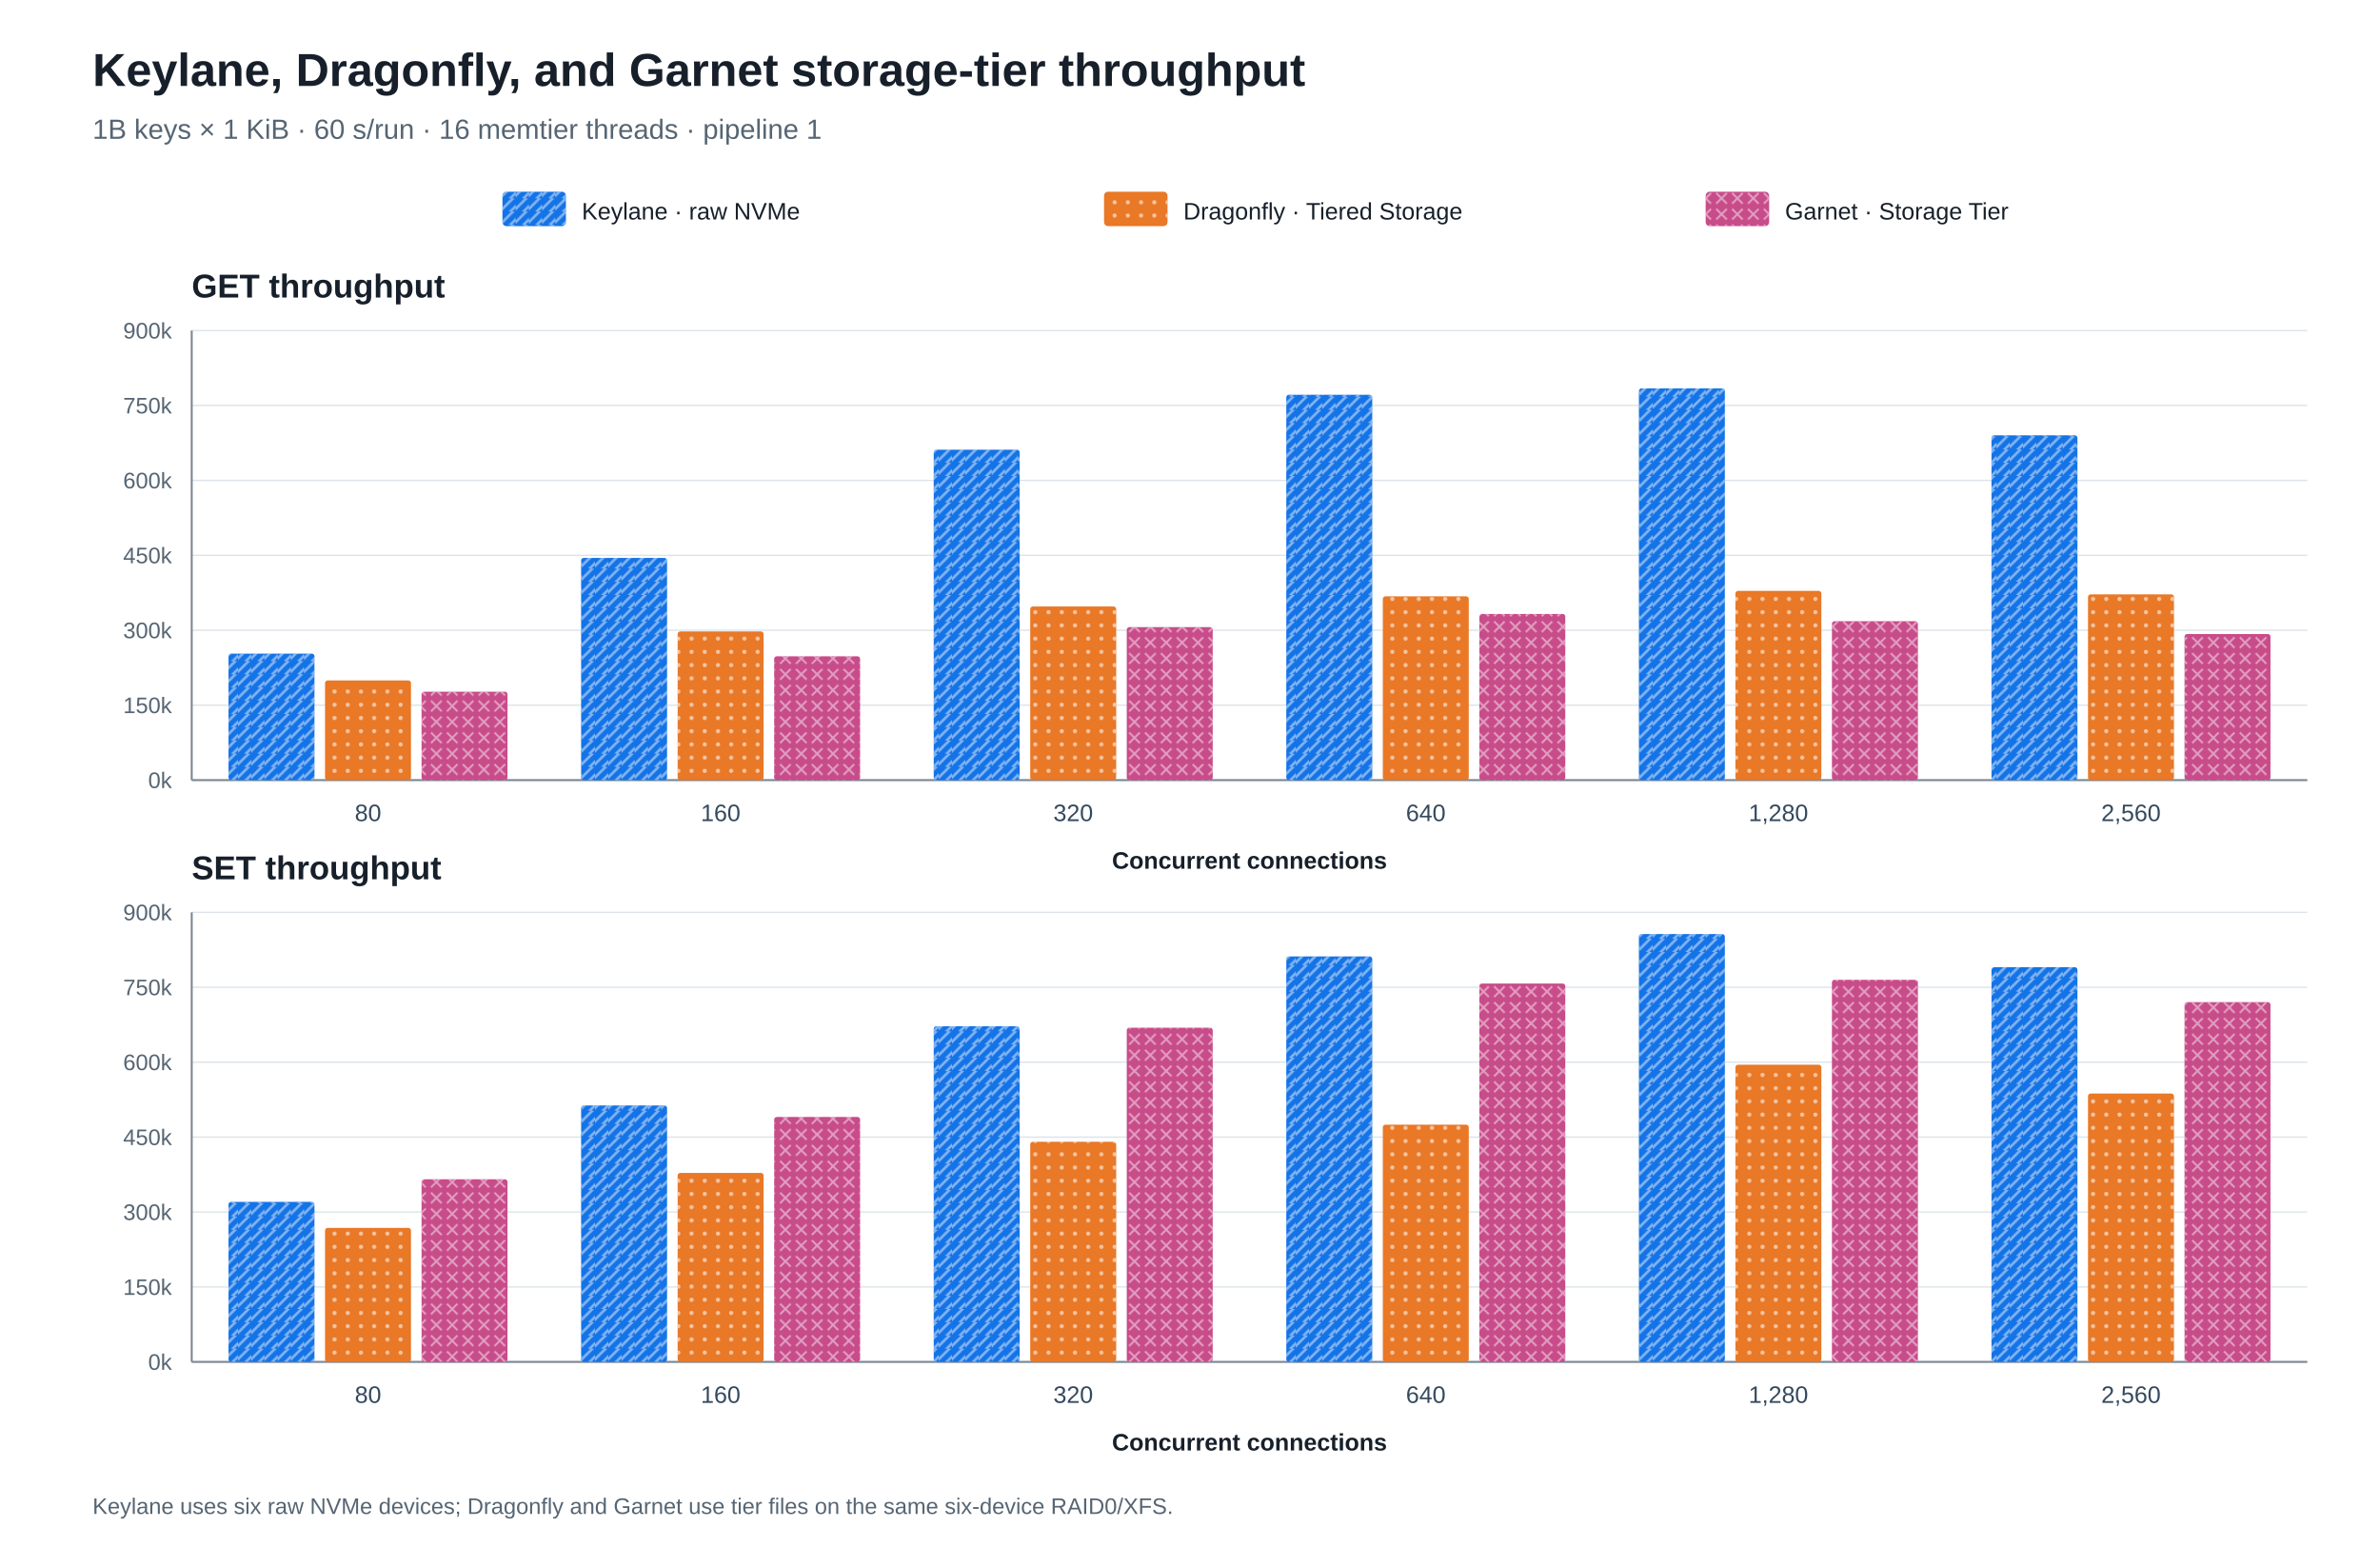
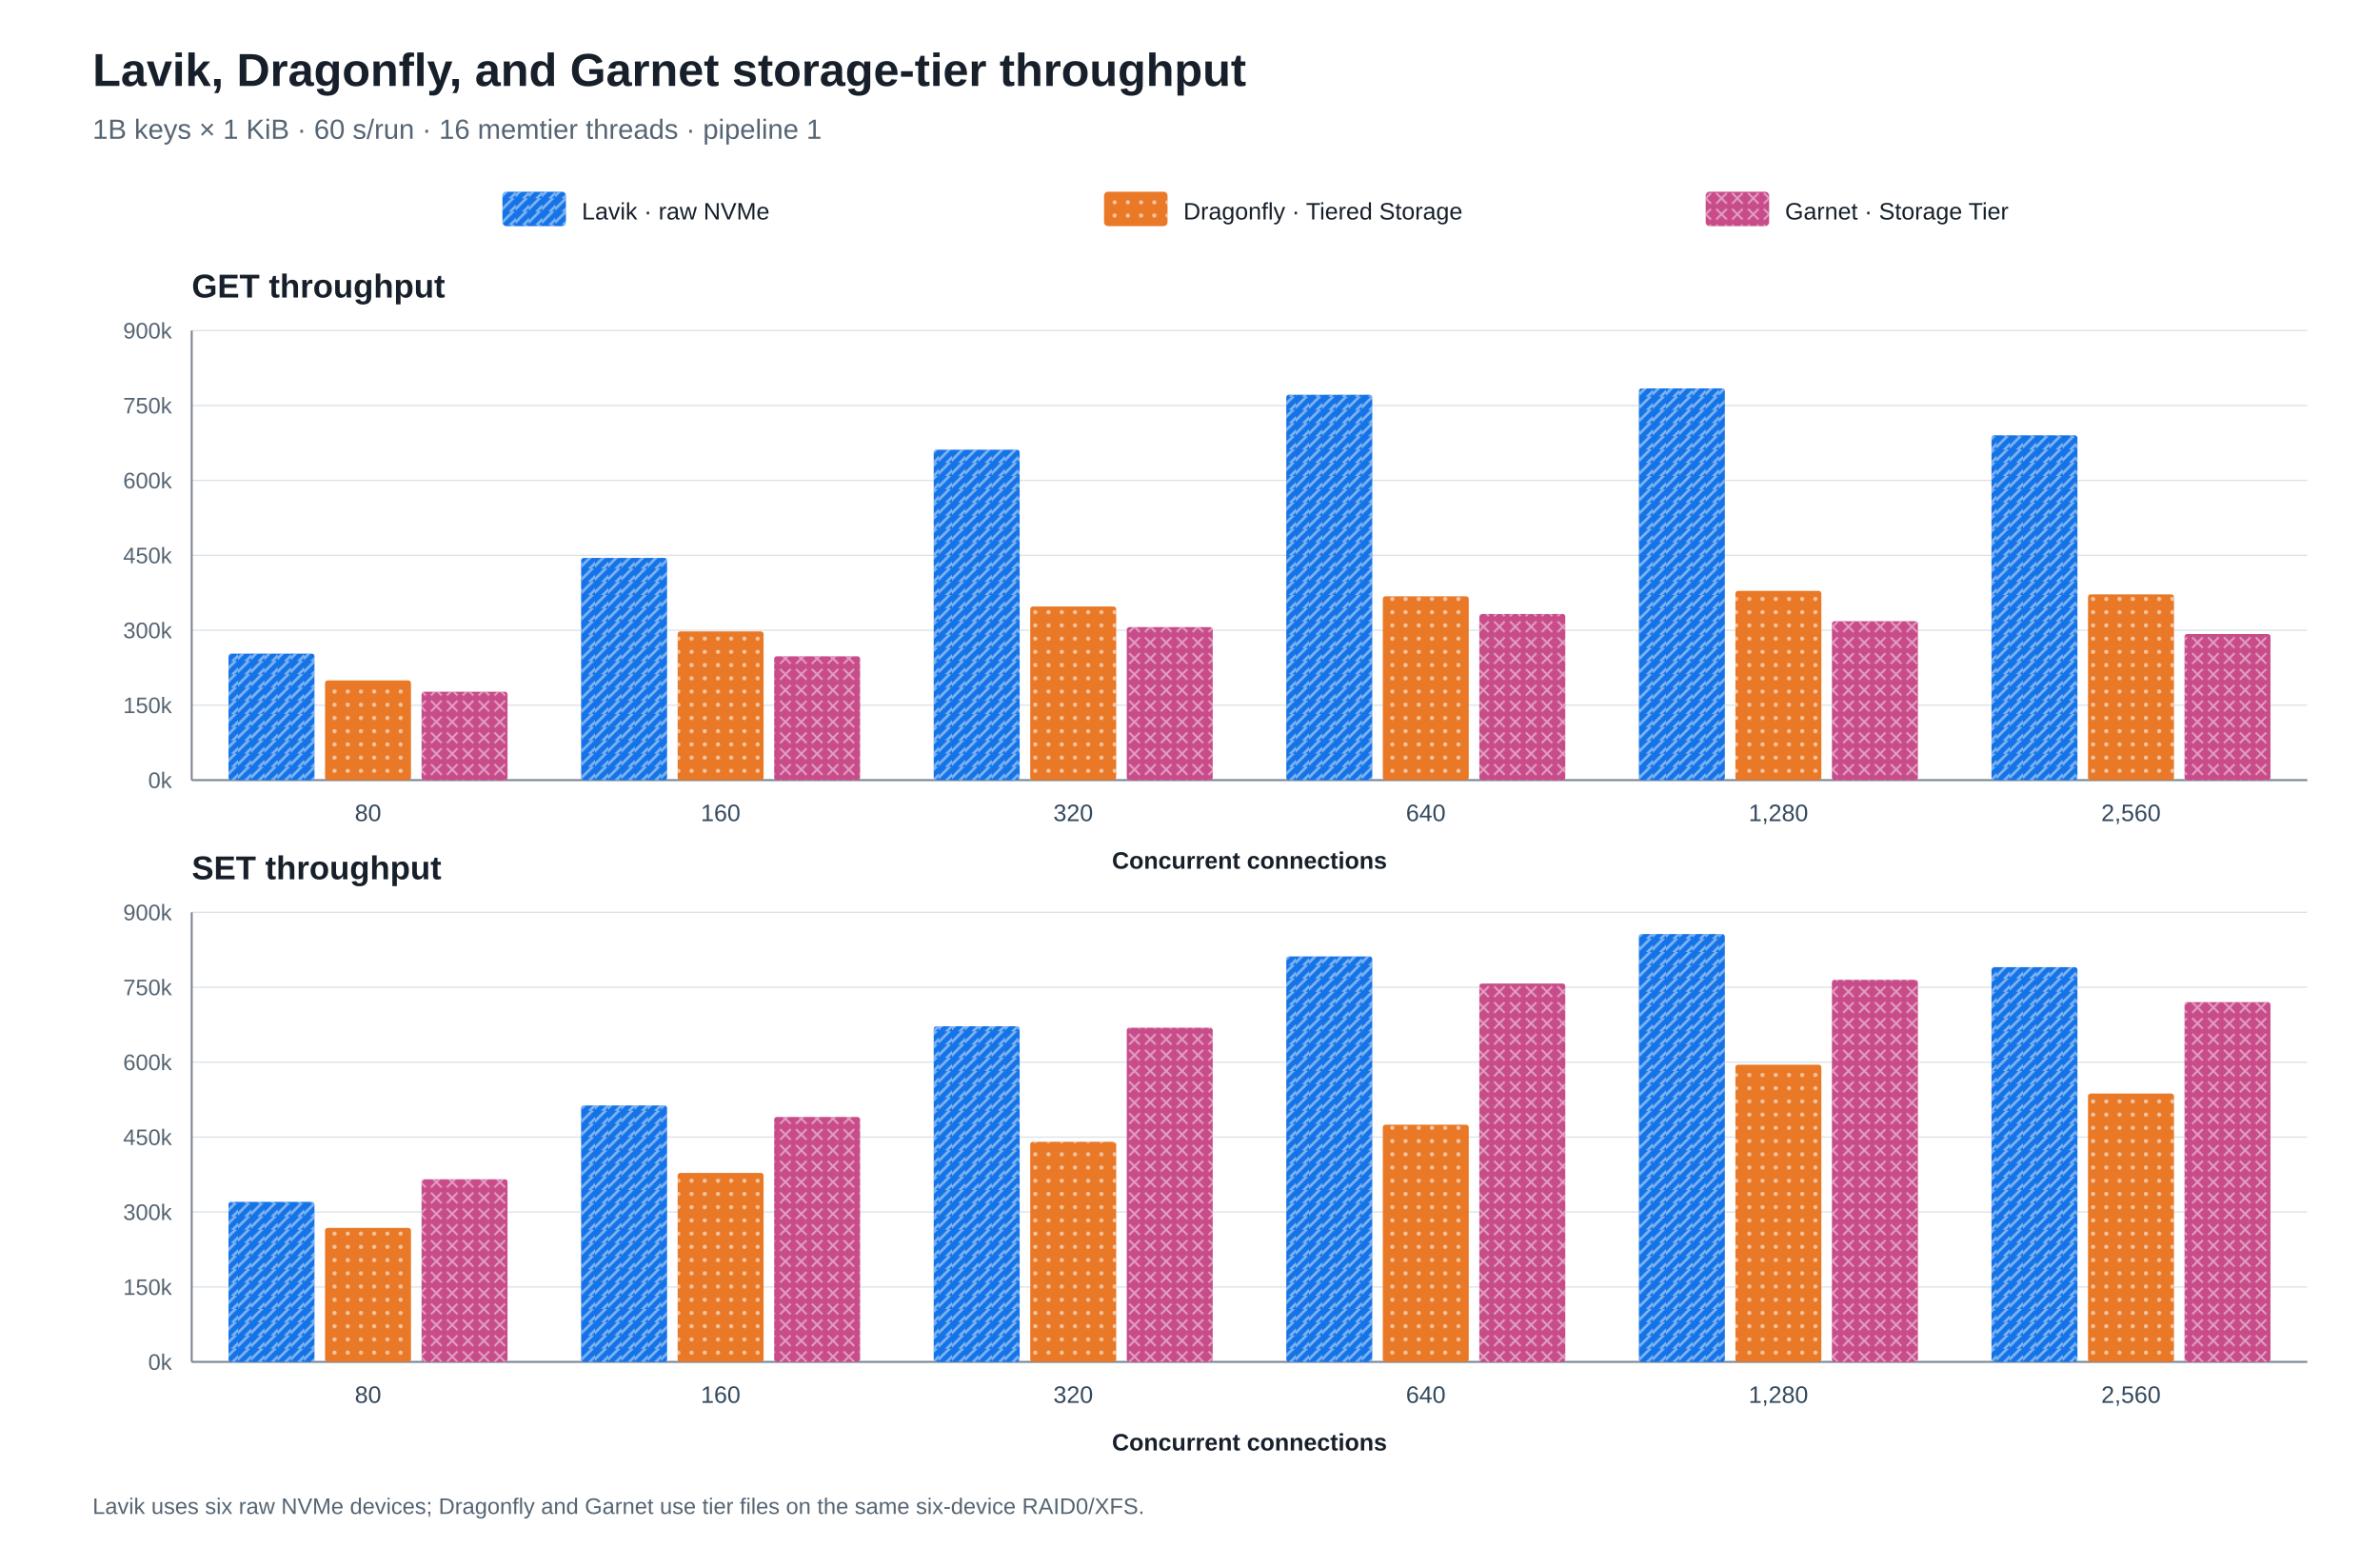
<svg xmlns="http://www.w3.org/2000/svg" width="1800" height="1170" viewBox="0 0 1800 1170">
  <rect width="100%" height="100%" fill="#FFFFFF" />
  <defs>
    <pattern id="diag" width="10" height="10" patternUnits="userSpaceOnUse">
      <path d="M-2,10 L10,-2 M4,12 L12,4" stroke="#FFFFFF" stroke-width="2" opacity="0.45" />
    </pattern>
    <pattern id="dots" width="10" height="10" patternUnits="userSpaceOnUse">
      <circle cx="3" cy="3" r="1.6" fill="#FFFFFF" opacity="0.55" />
    </pattern>
    <pattern id="cross" width="12" height="12" patternUnits="userSpaceOnUse">
      <path d="M2,2 L10,10 M10,2 L2,10" stroke="#FFFFFF" stroke-width="1.5" opacity="0.45" />
    </pattern>
  </defs>
-   <text x="70" y="65" font-family="Arial, sans-serif" font-size="35" font-weight="700" text-anchor="start" fill="#17202A">Keylane, Dragonfly, and Garnet storage-tier throughput</text>
+   <text x="70" y="65" font-family="Arial, sans-serif" font-size="35" font-weight="700" text-anchor="start" fill="#17202A">Lavik, Dragonfly, and Garnet storage-tier throughput</text>
  <text x="70" y="105" font-family="Arial, sans-serif" font-size="21" font-weight="400" text-anchor="start" fill="#566573">1B keys × 1 KiB · 60 s/run · 16 memtier threads · pipeline 1</text>
  <rect x="380" y="145" width="48" height="26" rx="3" fill="#1473E6" />
  <rect x="380" y="145" width="48" height="26" rx="3" fill="url(#diag)" />
-   <text x="440" y="166" font-family="Arial, sans-serif" font-size="18" font-weight="400" text-anchor="start" fill="#17202A">Keylane · raw NVMe</text>
+   <text x="440" y="166" font-family="Arial, sans-serif" font-size="18" font-weight="400" text-anchor="start" fill="#17202A">Lavik · raw NVMe</text>
  <rect x="835" y="145" width="48" height="26" rx="3" fill="#E97827" />
  <rect x="835" y="145" width="48" height="26" rx="3" fill="url(#dots)" />
  <text x="895" y="166" font-family="Arial, sans-serif" font-size="18" font-weight="400" text-anchor="start" fill="#17202A">Dragonfly · Tiered Storage</text>
  <rect x="1290" y="145" width="48" height="26" rx="3" fill="#C84C8A" />
  <rect x="1290" y="145" width="48" height="26" rx="3" fill="url(#cross)" />
  <text x="1350" y="166" font-family="Arial, sans-serif" font-size="18" font-weight="400" text-anchor="start" fill="#17202A">Garnet · Storage Tier</text>
  <text x="145" y="225" font-family="Arial, sans-serif" font-size="25" font-weight="700" text-anchor="start" fill="#17202A">GET throughput</text>
  <line x1="145" y1="590.00" x2="1745" y2="590.00" stroke="#DDE3E8" />
  <text x="130" y="596.0" font-family="Arial, sans-serif" font-size="17" font-weight="400" text-anchor="end" fill="#566573">0k</text>
  <line x1="145" y1="533.33" x2="1745" y2="533.33" stroke="#DDE3E8" />
  <text x="130" y="539.333" font-family="Arial, sans-serif" font-size="17" font-weight="400" text-anchor="end" fill="#566573">150k</text>
  <line x1="145" y1="476.67" x2="1745" y2="476.67" stroke="#DDE3E8" />
  <text x="130" y="482.667" font-family="Arial, sans-serif" font-size="17" font-weight="400" text-anchor="end" fill="#566573">300k</text>
  <line x1="145" y1="420.00" x2="1745" y2="420.00" stroke="#DDE3E8" />
  <text x="130" y="426.0" font-family="Arial, sans-serif" font-size="17" font-weight="400" text-anchor="end" fill="#566573">450k</text>
  <line x1="145" y1="363.33" x2="1745" y2="363.33" stroke="#DDE3E8" />
  <text x="130" y="369.333" font-family="Arial, sans-serif" font-size="17" font-weight="400" text-anchor="end" fill="#566573">600k</text>
  <line x1="145" y1="306.67" x2="1745" y2="306.67" stroke="#DDE3E8" />
  <text x="130" y="312.667" font-family="Arial, sans-serif" font-size="17" font-weight="400" text-anchor="end" fill="#566573">750k</text>
  <line x1="145" y1="250.00" x2="1745" y2="250.00" stroke="#DDE3E8" />
  <text x="130" y="256.0" font-family="Arial, sans-serif" font-size="17" font-weight="400" text-anchor="end" fill="#566573">900k</text>
  <line x1="145" y1="250" x2="145" y2="590" stroke="#7B8794" stroke-width="1.5" />
  <line x1="145" y1="590" x2="1745" y2="590" stroke="#7B8794" stroke-width="1.5" />
  <rect x="172.83" y="494.33" width="65" height="95.67" rx="2" fill="#1473E6" />
  <rect x="172.83" y="494.33" width="65" height="95.67" rx="2" fill="url(#diag)" />
  <rect x="245.83" y="514.62" width="65" height="75.38" rx="2" fill="#E97827" />
  <rect x="245.83" y="514.62" width="65" height="75.38" rx="2" fill="url(#dots)" />
  <rect x="318.83" y="523.13" width="65" height="66.87" rx="2" fill="#C84C8A" />
  <rect x="318.83" y="523.13" width="65" height="66.87" rx="2" fill="url(#cross)" />
  <text x="278.333" y="621" font-family="Arial, sans-serif" font-size="18" font-weight="400" text-anchor="middle" fill="#34495E">80</text>
  <rect x="439.50" y="421.96" width="65" height="168.04" rx="2" fill="#1473E6" />
  <rect x="439.50" y="421.96" width="65" height="168.04" rx="2" fill="url(#diag)" />
  <rect x="512.50" y="477.57" width="65" height="112.43" rx="2" fill="#E97827" />
  <rect x="512.50" y="477.57" width="65" height="112.43" rx="2" fill="url(#dots)" />
  <rect x="585.50" y="496.36" width="65" height="93.64" rx="2" fill="#C84C8A" />
  <rect x="585.50" y="496.36" width="65" height="93.64" rx="2" fill="url(#cross)" />
  <text x="545.0" y="621" font-family="Arial, sans-serif" font-size="18" font-weight="400" text-anchor="middle" fill="#34495E">160</text>
  <rect x="706.17" y="340.14" width="65" height="249.86" rx="2" fill="#1473E6" />
  <rect x="706.17" y="340.14" width="65" height="249.86" rx="2" fill="url(#diag)" />
  <rect x="779.17" y="458.69" width="65" height="131.31" rx="2" fill="#E97827" />
  <rect x="779.17" y="458.69" width="65" height="131.31" rx="2" fill="url(#dots)" />
  <rect x="852.17" y="474.30" width="65" height="115.70" rx="2" fill="#C84C8A" />
  <rect x="852.17" y="474.30" width="65" height="115.70" rx="2" fill="url(#cross)" />
  <text x="811.667" y="621" font-family="Arial, sans-serif" font-size="18" font-weight="400" text-anchor="middle" fill="#34495E">320</text>
  <rect x="972.83" y="298.55" width="65" height="291.45" rx="2" fill="#1473E6" />
  <rect x="972.83" y="298.55" width="65" height="291.45" rx="2" fill="url(#diag)" />
  <rect x="1045.83" y="450.99" width="65" height="139.01" rx="2" fill="#E97827" />
  <rect x="1045.83" y="450.99" width="65" height="139.01" rx="2" fill="url(#dots)" />
  <rect x="1118.83" y="464.33" width="65" height="125.67" rx="2" fill="#C84C8A" />
  <rect x="1118.83" y="464.33" width="65" height="125.67" rx="2" fill="url(#cross)" />
  <text x="1078.333" y="621" font-family="Arial, sans-serif" font-size="18" font-weight="400" text-anchor="middle" fill="#34495E">640</text>
  <rect x="1239.50" y="293.75" width="65" height="296.25" rx="2" fill="#1473E6" />
  <rect x="1239.50" y="293.75" width="65" height="296.25" rx="2" fill="url(#diag)" />
  <rect x="1312.50" y="446.88" width="65" height="143.12" rx="2" fill="#E97827" />
  <rect x="1312.50" y="446.88" width="65" height="143.12" rx="2" fill="url(#dots)" />
  <rect x="1385.50" y="469.80" width="65" height="120.20" rx="2" fill="#C84C8A" />
  <rect x="1385.50" y="469.80" width="65" height="120.20" rx="2" fill="url(#cross)" />
  <text x="1345.0" y="621" font-family="Arial, sans-serif" font-size="18" font-weight="400" text-anchor="middle" fill="#34495E">1,280</text>
  <rect x="1506.17" y="329.24" width="65" height="260.76" rx="2" fill="#1473E6" />
  <rect x="1506.17" y="329.24" width="65" height="260.76" rx="2" fill="url(#diag)" />
  <rect x="1579.17" y="449.51" width="65" height="140.49" rx="2" fill="#E97827" />
  <rect x="1579.17" y="449.51" width="65" height="140.49" rx="2" fill="url(#dots)" />
  <rect x="1652.17" y="479.51" width="65" height="110.49" rx="2" fill="#C84C8A" />
  <rect x="1652.17" y="479.51" width="65" height="110.49" rx="2" fill="url(#cross)" />
  <text x="1611.667" y="621" font-family="Arial, sans-serif" font-size="18" font-weight="400" text-anchor="middle" fill="#34495E">2,560</text>
  <text x="945.0" y="657" font-family="Arial, sans-serif" font-size="18" font-weight="700" text-anchor="middle" fill="#17202A">Concurrent connections</text>
  <text x="145" y="665" font-family="Arial, sans-serif" font-size="25" font-weight="700" text-anchor="start" fill="#17202A">SET throughput</text>
  <line x1="145" y1="1030.00" x2="1745" y2="1030.00" stroke="#DDE3E8" />
  <text x="130" y="1036.0" font-family="Arial, sans-serif" font-size="17" font-weight="400" text-anchor="end" fill="#566573">0k</text>
  <line x1="145" y1="973.33" x2="1745" y2="973.33" stroke="#DDE3E8" />
  <text x="130" y="979.333" font-family="Arial, sans-serif" font-size="17" font-weight="400" text-anchor="end" fill="#566573">150k</text>
  <line x1="145" y1="916.67" x2="1745" y2="916.67" stroke="#DDE3E8" />
  <text x="130" y="922.667" font-family="Arial, sans-serif" font-size="17" font-weight="400" text-anchor="end" fill="#566573">300k</text>
  <line x1="145" y1="860.00" x2="1745" y2="860.00" stroke="#DDE3E8" />
  <text x="130" y="866.0" font-family="Arial, sans-serif" font-size="17" font-weight="400" text-anchor="end" fill="#566573">450k</text>
  <line x1="145" y1="803.33" x2="1745" y2="803.33" stroke="#DDE3E8" />
  <text x="130" y="809.333" font-family="Arial, sans-serif" font-size="17" font-weight="400" text-anchor="end" fill="#566573">600k</text>
  <line x1="145" y1="746.67" x2="1745" y2="746.67" stroke="#DDE3E8" />
  <text x="130" y="752.667" font-family="Arial, sans-serif" font-size="17" font-weight="400" text-anchor="end" fill="#566573">750k</text>
  <line x1="145" y1="690.00" x2="1745" y2="690.00" stroke="#DDE3E8" />
  <text x="130" y="696.0" font-family="Arial, sans-serif" font-size="17" font-weight="400" text-anchor="end" fill="#566573">900k</text>
  <line x1="145" y1="690" x2="145" y2="1030" stroke="#7B8794" stroke-width="1.5" />
  <line x1="145" y1="1030" x2="1745" y2="1030" stroke="#7B8794" stroke-width="1.5" />
  <rect x="172.83" y="908.98" width="65" height="121.02" rx="2" fill="#1473E6" />
  <rect x="172.83" y="908.98" width="65" height="121.02" rx="2" fill="url(#diag)" />
  <rect x="245.83" y="928.66" width="65" height="101.34" rx="2" fill="#E97827" />
  <rect x="245.83" y="928.66" width="65" height="101.34" rx="2" fill="url(#dots)" />
  <rect x="318.83" y="891.87" width="65" height="138.13" rx="2" fill="#C84C8A" />
  <rect x="318.83" y="891.87" width="65" height="138.13" rx="2" fill="url(#cross)" />
  <text x="278.333" y="1061" font-family="Arial, sans-serif" font-size="18" font-weight="400" text-anchor="middle" fill="#34495E">80</text>
  <rect x="439.50" y="836.05" width="65" height="193.95" rx="2" fill="#1473E6" />
  <rect x="439.50" y="836.05" width="65" height="193.95" rx="2" fill="url(#diag)" />
  <rect x="512.50" y="887.07" width="65" height="142.93" rx="2" fill="#E97827" />
  <rect x="512.50" y="887.07" width="65" height="142.93" rx="2" fill="url(#dots)" />
  <rect x="585.50" y="844.76" width="65" height="185.24" rx="2" fill="#C84C8A" />
  <rect x="585.50" y="844.76" width="65" height="185.24" rx="2" fill="url(#cross)" />
  <text x="545.0" y="1061" font-family="Arial, sans-serif" font-size="18" font-weight="400" text-anchor="middle" fill="#34495E">160</text>
  <rect x="706.17" y="776.18" width="65" height="253.82" rx="2" fill="#1473E6" />
  <rect x="706.17" y="776.18" width="65" height="253.82" rx="2" fill="url(#diag)" />
  <rect x="779.17" y="863.51" width="65" height="166.49" rx="2" fill="#E97827" />
  <rect x="779.17" y="863.51" width="65" height="166.49" rx="2" fill="url(#dots)" />
  <rect x="852.17" y="777.24" width="65" height="252.76" rx="2" fill="#C84C8A" />
  <rect x="852.17" y="777.24" width="65" height="252.76" rx="2" fill="url(#cross)" />
  <text x="811.667" y="1061" font-family="Arial, sans-serif" font-size="18" font-weight="400" text-anchor="middle" fill="#34495E">320</text>
  <rect x="972.83" y="723.34" width="65" height="306.66" rx="2" fill="#1473E6" />
  <rect x="972.83" y="723.34" width="65" height="306.66" rx="2" fill="url(#diag)" />
  <rect x="1045.83" y="850.60" width="65" height="179.40" rx="2" fill="#E97827" />
  <rect x="1045.83" y="850.60" width="65" height="179.40" rx="2" fill="url(#dots)" />
  <rect x="1118.83" y="743.86" width="65" height="286.14" rx="2" fill="#C84C8A" />
  <rect x="1118.83" y="743.86" width="65" height="286.14" rx="2" fill="url(#cross)" />
  <text x="1078.333" y="1061" font-family="Arial, sans-serif" font-size="18" font-weight="400" text-anchor="middle" fill="#34495E">640</text>
  <rect x="1239.50" y="706.42" width="65" height="323.58" rx="2" fill="#1473E6" />
  <rect x="1239.50" y="706.42" width="65" height="323.58" rx="2" fill="url(#diag)" />
  <rect x="1312.50" y="805.24" width="65" height="224.76" rx="2" fill="#E97827" />
  <rect x="1312.50" y="805.24" width="65" height="224.76" rx="2" fill="url(#dots)" />
  <rect x="1385.50" y="741.03" width="65" height="288.97" rx="2" fill="#C84C8A" />
  <rect x="1385.50" y="741.03" width="65" height="288.97" rx="2" fill="url(#cross)" />
  <text x="1345.0" y="1061" font-family="Arial, sans-serif" font-size="18" font-weight="400" text-anchor="middle" fill="#34495E">1,280</text>
  <rect x="1506.17" y="731.49" width="65" height="298.51" rx="2" fill="#1473E6" />
  <rect x="1506.17" y="731.49" width="65" height="298.51" rx="2" fill="url(#diag)" />
  <rect x="1579.17" y="827.06" width="65" height="202.94" rx="2" fill="#E97827" />
  <rect x="1579.17" y="827.06" width="65" height="202.94" rx="2" fill="url(#dots)" />
  <rect x="1652.17" y="757.90" width="65" height="272.10" rx="2" fill="#C84C8A" />
  <rect x="1652.17" y="757.90" width="65" height="272.10" rx="2" fill="url(#cross)" />
  <text x="1611.667" y="1061" font-family="Arial, sans-serif" font-size="18" font-weight="400" text-anchor="middle" fill="#34495E">2,560</text>
  <text x="945.0" y="1097" font-family="Arial, sans-serif" font-size="18" font-weight="700" text-anchor="middle" fill="#17202A">Concurrent connections</text>
-   <text x="70" y="1145" font-family="Arial, sans-serif" font-size="17" font-weight="400" text-anchor="start" fill="#566573">Keylane uses six raw NVMe devices; Dragonfly and Garnet use tier files on the same six-device RAID0/XFS.</text>
+   <text x="70" y="1145" font-family="Arial, sans-serif" font-size="17" font-weight="400" text-anchor="start" fill="#566573">Lavik uses six raw NVMe devices; Dragonfly and Garnet use tier files on the same six-device RAID0/XFS.</text>
</svg>
